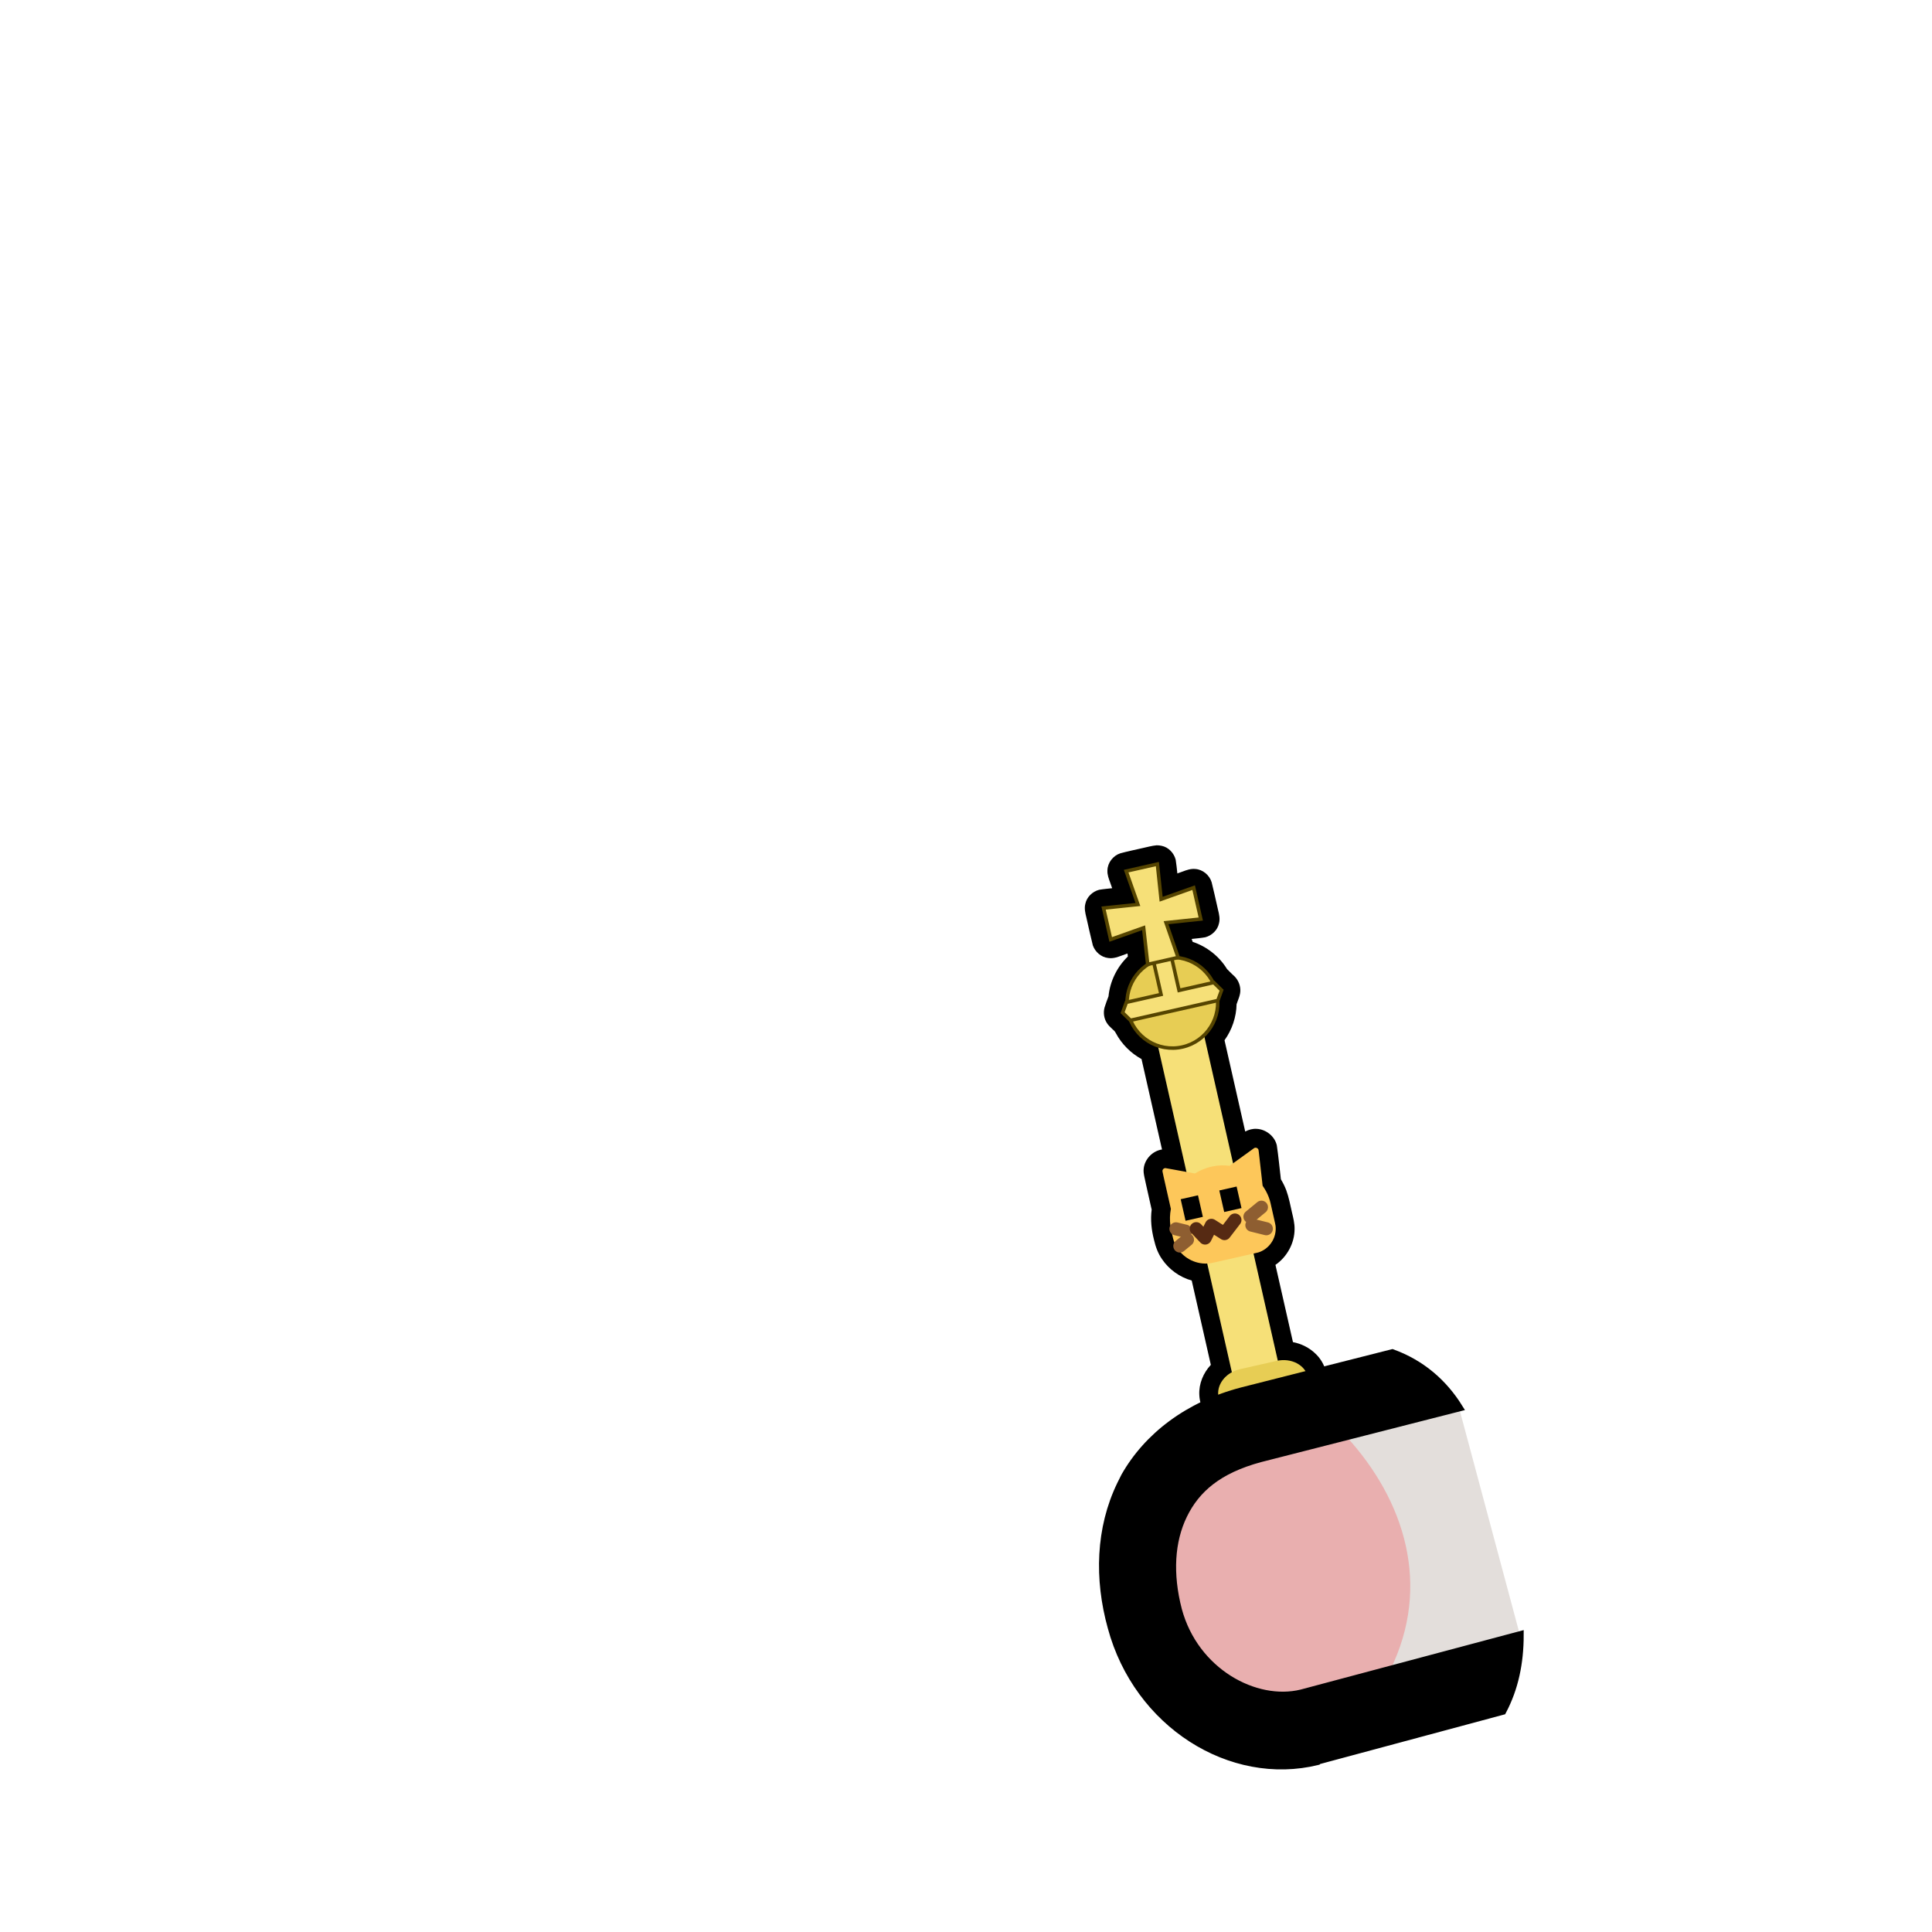
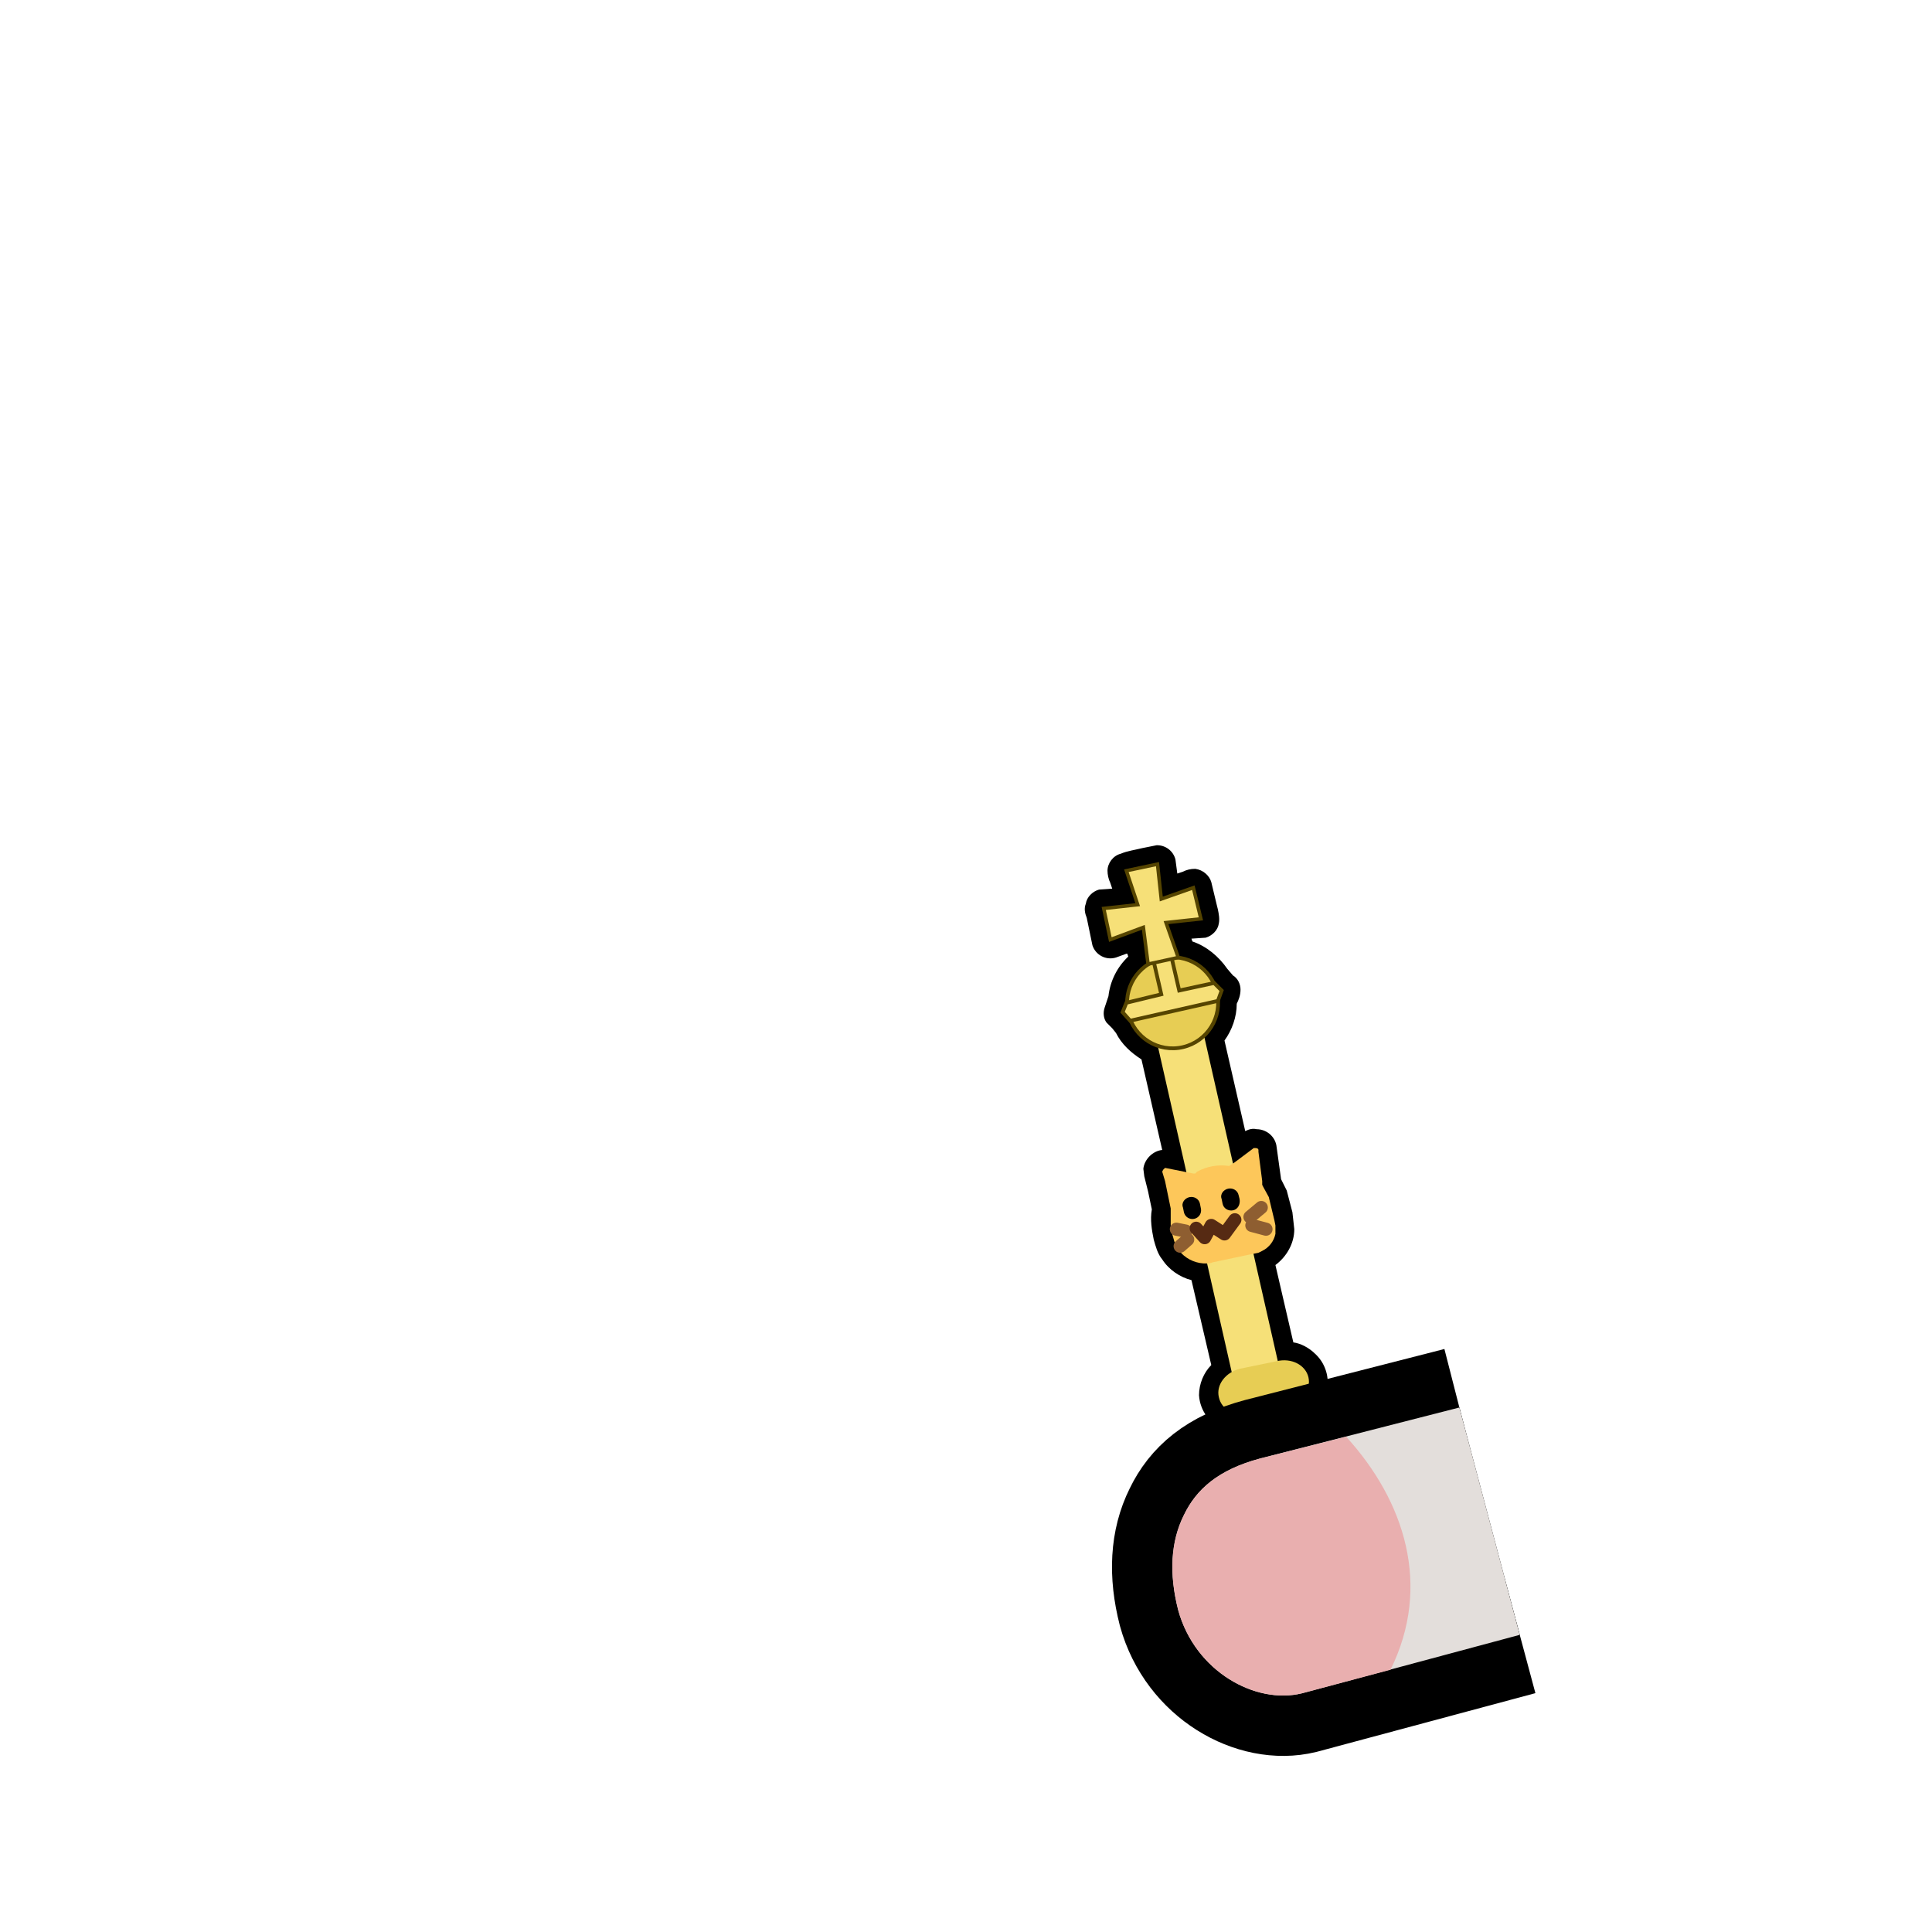
- <svg xmlns="http://www.w3.org/2000/svg" width="2048" height="2048" version="1.1" id="svg1334">
-   <defs id="defs1338" />
-   <style id="style1327">.fur{fill:#e3dedb}.paw{fill:#e9afaf}.outline{stroke:#000}</style>
-   <g id="layer1" />
-   <g id="g2084" transform="translate(-61.35181,72.24655)">
-     <path id="rect1230" style="font-variation-settings:'wght' 400;fill:#000000;fill-opacity:1;stroke:none;stroke-width:17.818;stroke-linecap:round;stroke-linejoin:round;stroke-miterlimit:4;stroke-dasharray:none;stroke-opacity:1;paint-order:markers stroke fill" d="m 1287.441,823.799 c -5.238,0.478 -10.301,1.995 -15.433,3.065 -7.68,1.784 -15.416,3.35 -23.028,5.411 -7.702,2.482 -13.591,10.025 -13.704,18.18 -0.27,4.586 1.488,8.925 3.016,13.153 0.667,1.894 1.333,3.788 2,5.682 -4.611,0.508 -9.246,0.887 -13.816,1.687 -7.049,1.84 -13.151,7.628 -14.619,14.868 -1.265,4.798 -0.078,9.76 1.078,14.451 2.276,9.892 4.396,19.823 6.887,29.664 2.471,6.89 8.809,12.489 16.19,13.302 2.664,0.439 5.57,0.166 8.234,-0.533 3.645,-0.958 7.111,-2.471 10.684,-3.656 0.515,-0.108 1.267,-0.595 1.642,-0.479 0.116,1.035 0.232,2.069 0.348,3.104 -11.493,11.085 -18.958,26.303 -20.5,42.211 -1.458,3.932 -3.01,7.838 -4.213,11.857 -1.468,5.509 -0.631,11.624 2.491,16.422 1.431,2.318 3.414,4.207 5.41,6.028 1.52,1.457 3.304,2.78 4.119,4.795 6.171,11.493 15.752,21.11 27.185,27.381 7.244,31.957 14.487,63.914 21.73,95.871 -9.978,1.448 -18.359,10.167 -19.424,20.191 -0.37,2.879 0.108,5.762 0.666,8.582 1.076,5.428 2.408,10.801 3.573,16.211 1.417,6.255 2.814,12.514 4.213,18.773 -1.422,10.701 -0.216,21.606 2.481,32.013 1.623,7.185 4.17,14.264 8.408,20.343 7.385,11.013 18.795,19.248 31.568,22.802 6.754,29.793 13.508,59.586 20.262,89.379 -7.977,8.481 -12.81,20.123 -12.218,31.837 0.573,13.661 8.445,26.742 20.195,33.718 2.456,1.532 5.064,2.817 7.759,3.87 8.832,38.931 17.634,77.868 26.527,116.783 2.247,7.376 8.878,13.454 16.644,14.314 5.033,0.722 9.935,-0.964 14.79,-2.015 14.252,-3.207 28.517,-6.372 42.725,-9.768 7.272,-2.416 13.147,-9.153 13.813,-16.89 0.608,-5.218 -1.245,-10.249 -2.263,-15.289 -4.498,-20.077 -9.084,-40.135 -13.618,-60.204 -3.224,-14.228 -6.448,-28.455 -9.672,-42.683 9.521,-7.045 16.579,-17.688 18.396,-29.48 2.055,-13.074 -2.561,-27.082 -12.262,-36.144 -6.503,-6.276 -14.922,-10.455 -23.775,-12.163 -6.186,-27.292 -12.372,-54.583 -18.559,-81.875 12.266,-8.409 20.234,-22.916 20.291,-37.838 0.111,-5.974 -1.361,-11.808 -2.719,-17.578 -1.798,-7.948 -3.301,-16.007 -6.09,-23.686 -1.539,-4.04 -3.469,-7.929 -5.715,-11.621 -1.402,-12.013 -2.55,-24.101 -4.32,-36.085 -2.289,-9.627 -11.505,-16.91 -21.317,-17.379 -4.224,-0.281 -8.463,0.847 -12.168,2.847 -7.312,-32.257 -14.624,-64.514 -21.936,-96.772 7.965,-11.085 12.525,-24.602 12.787,-38.256 1.679,-4.901 4.136,-9.757 3.972,-15.066 -0.116,-6.047 -2.998,-11.961 -7.678,-15.79 -2.138,-2.131 -4.385,-4.163 -6.436,-6.375 -8.254,-13.488 -21.427,-23.844 -36.42,-28.829 -0.355,-1.02 -0.71,-2.039 -1.064,-3.059 4.823,-0.533 9.673,-0.934 14.453,-1.778 6.97,-1.862 13.018,-7.566 14.51,-14.732 1.293,-4.767 0.15,-9.719 -1.008,-14.387 -0.279,-1.246 -0.619,-2.731 -0.921,-4.069 -1.92,-8.392 -3.744,-16.809 -5.851,-25.155 -2.288,-7.555 -9.378,-13.509 -17.313,-14.051 -4.694,-0.474 -9.253,1.107 -13.566,2.763 -1.818,0.663 -3.644,1.307 -5.467,1.955 -0.551,-4.878 -0.968,-9.78 -1.786,-14.621 -1.84,-7.053 -7.619,-13.171 -14.866,-14.641 -1.746,-0.342 -3.517,-0.603 -5.301,-0.566 z" />
-     <rect style="font-variation-settings:'wght' 400;fill:#f6e078;fill-opacity:1;stroke:none;stroke-width:16.481;stroke-linecap:round;stroke-linejoin:round;stroke-miterlimit:4;stroke-dasharray:none;stroke-opacity:1;paint-order:markers stroke fill" id="rect8934" width="560.48" height="50.208" x="-1827.772" y="1027.761" rx="0" ry="0" transform="rotate(-102.7713)" />
-     <g style="stroke-width:1.583;stroke-miterlimit:4;stroke-dasharray:none" transform="matrix(2.298623,-0.5210259,0.5210259,2.298623,326.7672,953.9392)" id="g8947">
-       <path d="m 435.034,56.829 c 0,9.369 -7.595,16.964 -16.964,16.964 -9.369,0 -16.964,-7.595 -16.964,-16.964 0,-9.369 7.595,-16.964 16.964,-16.964 9.369,0 16.964,7.595 16.964,16.964 z" style="fill:#e7cd54;fill-opacity:1;stroke:#554400;stroke-width:1.316;stroke-miterlimit:4;stroke-dasharray:none;stroke-opacity:1" transform="matrix(1.20259,0,0,1.20259,-101.7957,38.54458)" id="path8937" />
-       <path d="m 398.781,90.297 c -7.925,0 -14.311,6.348 -14.311,14.393 0,8.047 6.374,14.357 14.311,14.357 7.949,0 14.299,-6.299 14.299,-14.357 0,-8.057 -6.362,-14.393 -14.299,-14.393" style="fill:#e7cd54;fill-opacity:1;stroke-width:1.583;stroke-miterlimit:4;stroke-dasharray:none" id="path8939" />
-       <path d="m 396.953,91.715 c -5.724,0 -10.294,4.495 -10.294,10.406 0,5.913 4.546,10.376 10.294,10.376 5.736,0 10.258,-4.442 10.258,-10.376 0,-5.929 -4.534,-10.406 -10.258,-10.406" style="fill:#e7cd54;fill-opacity:1;stroke-width:1.583;stroke-miterlimit:4;stroke-dasharray:none" id="path8941" />
-       <path d="m 401.32,52.868 -2.231,3.457 2.231,3.44 h 33.51 l 2.221,-3.44 L 434.83,52.868 H 421.52 V 38.732 l -3.44,-4.363 -3.46,4.363 v 14.136 z" style="fill:#f6e078;fill-opacity:1;stroke-width:1.316;stroke-miterlimit:4;stroke-dasharray:none" transform="matrix(1.20259,0,0,1.20259,-101.7957,38.54458)" id="path8943" />
-       <path d="m 401.32,52.868 -2.231,3.457 2.231,3.44 h 33.51 l 2.221,-3.44 L 434.83,52.868 H 421.52 V 38.732 l -3.44,-0.086 -3.46,0.086 v 14.136 z" style="fill:none;stroke:#554400;stroke-width:1.316;stroke-miterlimit:4;stroke-dasharray:none" id="path8945" transform="matrix(1.20259,0,0,1.20259,-101.7957,38.54458)" />
+ <svg xmlns="http://www.w3.org/2000/svg" version="1.2" viewBox="0 0 2048 2048">
+   <style>
+     .fur{fill:#e3dedb}.paw{fill:#e9afaf}.outline{stroke:#000}
+   </style>
+   <g>
+     <path fill="#000" d="m1226 896-15 3c-8 2-16 3-23 6-8 2-14 10-14 18 0 4 1 9 3 13l2 6-14 1c-7 2-13 8-14 15-2 5-1 10 1 15l6 29a20 20 0 0 0 25 13l11-4h1l1 3a68 68 0 0 0-21 42l-4 12c-2 6-1 12 2 16l6 6 4 5c6 12 16 21 27 28l22 96c-10 1-19 10-20 20l1 8 4 16 4 19c-2 11 0 22 2 32 2 7 4 15 9 21 7 11 19 19 31 22l21 90c-8 8-13 20-13 32a42 42 0 0 0 28 37l27 117c2 7 9 13 16 14 5 1 10-1 15-2l43-9c7-3 13-10 14-17l-2-16-14-60-10-43c10-7 17-17 19-29 2-13-3-27-13-36-6-6-15-11-23-12l-19-82c12-9 20-23 20-38l-2-18-6-23-6-12-5-36c-2-10-11-17-21-17-4-1-8 0-12 2l-22-96c8-11 13-25 13-39 2-4 4-9 4-15s-3-12-8-15l-6-7c-9-13-22-24-37-29l-1-3 15-1c7-2 13-8 14-15 1-5 0-10-1-15l-1-4-6-25c-2-7-9-13-17-14-5 0-9 1-13 3l-6 2-2-15a20 20 0 0 0-20-15Z" />
+     <path fill="#f6e078" d="m1345 1628-124-547 49-11 124 547Z" />
+     <g stroke-width="4">
+       <path fill="#e7cd54" stroke="#540" d="M1290 1052a48 48 0 1 1-94 22 48 48 0 0 1 94-22Z" />
+       <path fill="#e7cd54" d="M1229 1026c-18 4-29 22-25 41 4 18 22 29 40 25s30-22 25-40c-4-19-22-30-40-26" />
+       <path fill="#e7cd54" d="M1226 1030c-14 3-22 16-19 29 3 14 16 22 29 19 14-3 22-16 19-29-3-14-16-22-29-19" />
+       <path fill="#f6e078" d="m1194 1063-4 10 8 9 93-21 4-11-8-8-37 8-9-39-12-10-7 14 9 39Z" />
+       <path fill="none" stroke="#540" d="m1194 1063-4 10 8 9 93-21 4-11-8-8-37 8-9-39-10 2-9 2 9 39Z" />
    </g>
-     <g style="stroke-width:1.705;stroke-miterlimit:4;stroke-dasharray:none" transform="matrix(2.133866,-0.4836806,0.4836806,2.133866,396.9492,957.0837)" id="g8967">
-       <path id="use8959" d="m 408.523,85.863 -1.984,-17.727 16.8,1.988 V 54.538 l -16.608,1.985 1.996,-17.017 h -15.513 l 1.984,17.017 -16.608,-1.985 v 15.586 l 16.812,-1.988 -1.984,17.727 z" style="fill:#f6e078;stroke-width:1.705;stroke-miterlimit:4;stroke-dasharray:none" />
-       <path d="m 418.11,0.8 h -6.49 l 1.65,14.15 -13.81,-1.651 v 6.775 h 18.65 z" style="fill:#fff1ae;stroke-width:1.418;stroke-miterlimit:4;stroke-dasharray:none" transform="matrix(1.20259,0,0,1.20259,-101.7957,38.54458)" id="path8961" />
-       <path d="m 422.7,24.606 13.97,1.653 v -6.185 h -18.56 v 19.273 h 6.24 z" style="fill:#e7cd54;stroke-width:1.418;stroke-miterlimit:4;stroke-dasharray:none" transform="matrix(1.20259,0,0,1.20259,-101.7957,38.54458)" id="path8963" />
-       <path id="use8965" d="m 408.523,85.863 -1.984,-17.727 16.8,1.988 V 54.538 l -16.608,1.985 1.996,-17.017 h -15.513 l 1.984,17.017 -16.608,-1.985 v 15.586 l 16.812,-1.988 -1.984,17.727 z" style="fill:#f6e078;stroke:#554400;stroke-width:1.705;stroke-miterlimit:4;stroke-dasharray:none" />
+     <g id="g8967" stroke-dasharray="none" stroke-miterlimit="4" stroke-width="3.7">
+       <path id="use8959" fill="#f6e078" stroke-dasharray="none" stroke-miterlimit="4" stroke-width="3.7" d="m1249 1015-13-37 37-4-8-33-34 12-4-37-33 7 12 36-36 4 7 33 35-13 5 39Z" />
+       <path id="path8961" fill="#fff1ae" stroke-dasharray="none" stroke-miterlimit="4" stroke-width="3.7" d="m1210 920-16 3 12 36-36 4 4 17 48-11Z" />
+       <path id="path8963" fill="#e7cd54" stroke-dasharray="none" stroke-miterlimit="4" stroke-width="3.7" d="m1236 978 37-4-4-16-47 11 11 50 16-4Z" />
+       <path id="use8965" fill="#f6e078" stroke="#540" stroke-dasharray="none" stroke-miterlimit="4" stroke-width="3.7" d="m1249 1015-13-37 37-4-8-33-34 12-4-37-33 7 12 36-36 4 7 33 35-13 5 39Z" />
    </g>
-     <g id="layer2-4" transform="matrix(3.686022,-0.8355059,0.8355059,3.686022,962.114,8.680526)">
-       <g id="g1817" transform="matrix(0.1823227,0,0,0.1823227,-17.60659,271.1417)" style="opacity:1">
-         <g id="g1731" transform="matrix(0.4,0,0,0.4,157.4919,223.2337)" style="display:inline">
-           <path id="path1745" style="display:inline;fill:#fdc75a;fill-opacity:1;stroke-width:0.265;stroke-miterlimit:4;stroke-dasharray:none" d="m 100.346,86.953 c -3.158,0.068 -6.111,1.717 -8.137,4.089 -1.55,1.605 -2.624,3.762 -2.505,6.035 -0.463,12.832 -0.275,25.674 -0.338,38.511 -0.034,36.404 -0.056,72.807 -0.069,109.211 -8.615,19.734 -13.951,40.862 -16.078,62.277 -0.831,8.722 -0.839,17.497 -0.87,26.251 0.035,8.738 -0.119,17.481 0.194,26.216 0.358,10.675 2.419,21.245 5.514,31.451 4.184,13.697 10.694,26.671 19.169,38.217 14.146,19.355 33.62,34.862 55.852,43.908 11.845,4.839 24.404,7.916 37.137,9.157 4.451,0.399 8.926,0.249 13.389,0.321 46.482,0.155 92.964,0.134 139.447,0.102 12.338,-0.028 24.677,-0.001 37.014,-0.2 5.011,-0.174 9.937,-1.244 14.805,-2.376 9.255,-2.187 18.091,-5.99 26.27,-10.813 16.119,-9.62 29.345,-24.033 37.487,-40.952 4.704,-9.737 7.794,-20.274 8.95,-31.03 0.462,-6.501 0.301,-13.027 0.389,-19.54 0.117,-23.28 0.194,-46.561 0.088,-69.841 -0.08,-7.865 -0.482,-15.739 -1.652,-23.523 -2.192,-15.699 -6.363,-31.115 -12.353,-45.79 -0.51,-1.36 -1.114,-2.778 -0.803,-4.26 0.612,-4.856 1.086,-9.731 1.653,-14.593 4.291,-38.577 8.656,-77.147 12.778,-115.743 0.216,-2.371 0.586,-4.757 0.446,-7.139 -0.62,-4.165 -3.807,-7.71 -7.679,-9.205 -2.894,-0.96 -6.158,-0.741 -8.88,0.642 -27.709,11.578 -55.272,23.513 -82.894,35.305 -7.494,3.208 -14.988,6.416 -22.482,9.624 -10.451,-3.799 -21.138,-7.028 -32.091,-9.008 -11.035,-2.071 -22.247,-3.275 -33.482,-3.293 -7.267,-0.035 -14.547,0.122 -21.783,0.819 -13.012,1.34 -25.937,3.718 -38.501,7.374 -3.148,0.908 -6.24,2.011 -9.378,2.945 -2.017,0.466 -3.807,-0.797 -5.605,-1.482 -23.298,-10.007 -46.594,-20.012 -69.919,-29.966 -10.442,-4.435 -20.885,-8.877 -31.37,-13.211 -1.187,-0.475 -2.45,-0.521 -3.711,-0.489 z" />
+     <g id="layer2-4">
+       <g id="g1817" opacity="1">
+         <g id="g1731" display="inline">
+           <path id="path1745" fill="#fdc75a" fill-opacity="1" stroke-dasharray="none" stroke-miterlimit="4" stroke-width=".1" d="m1235 1238-2 2-1 2 3 10 6 29v18l1 7 2 7a34 34 0 0 0 11 18 36 36 0 0 0 28 8l3-1 38-8 10-2 4-2a26 26 0 0 0 14-18v-9l-1-5a2323 2323 0 0 0-6-25l-6-11-1-2v-4l-4-31v-2c0-1-1-2-3-2h-2l-20 15-6 4a54 54 0 0 0-34 6l-2 2h-2a4680 4680 0 0 0-30-6Z" display="inline" />
        </g>
-         <g id="g1687" transform="matrix(0.4,0,0,0.4,157.1137,221.926)" style="display:inline">
-           <path style="opacity:1;fill:none;stroke:#8e5e31;stroke-width:50.271;stroke-linecap:round;stroke-linejoin:round;stroke-miterlimit:4;stroke-dasharray:none;stroke-opacity:1" d="M 126.303,377.914 92.306,394.903" id="path1671" />
-           <path style="opacity:1;fill:none;stroke:#8e5e31;stroke-width:50.271;stroke-linecap:round;stroke-linejoin:round;stroke-miterlimit:4;stroke-dasharray:none;stroke-opacity:1" d="m 92.306,327.149 33.997,16.988" id="path1669" />
-           <path style="opacity:1;fill:none;stroke:#8e5e31;stroke-width:50.271;stroke-linecap:round;stroke-linejoin:round;stroke-miterlimit:4;stroke-dasharray:none;stroke-opacity:1" d="M 431.406,403.728 380.199,377.986" id="path1665" />
-           <path style="opacity:1;fill:none;stroke:#8e5e31;stroke-width:50.271;stroke-linecap:round;stroke-linejoin:round;stroke-miterlimit:4;stroke-dasharray:none;stroke-opacity:1" d="M 380.199,344.461 431.406,318.719" id="path1663" />
-           <path style="opacity:1;fill:none;stroke:#562a13;stroke-width:50.271;stroke-linecap:round;stroke-linejoin:round;stroke-miterlimit:4;stroke-dasharray:none;stroke-opacity:1" d="m 168.591,343.827 25.189,42.732 34.451,-42.427 42.079,42.227 50.735,-42.131" id="path1661" />
-           <rect style="fill:#000000;stroke:none;stroke-width:55.347;stroke-linecap:round;stroke-linejoin:round;paint-order:markers fill stroke" id="rect1644" width="68.251" height="84.982" x="287.575" y="220.138" rx="34.126" ry="0" />
-           <rect style="fill:#000000;stroke:none;stroke-width:55.347;stroke-linecap:round;stroke-linejoin:round;paint-order:markers fill stroke" id="rect1642" width="68.251" height="84.982" x="135.231" y="220.138" rx="34.126" ry="0" />
+         <g id="g1687" display="inline">
+           <path id="path1671" fill="none" stroke="#8e5e31" stroke-dasharray="none" stroke-linecap="round" stroke-linejoin="round" stroke-miterlimit="4" stroke-opacity="1" stroke-width="13.9" d="m1259 1314-8 7" opacity="1" />
+           <path id="path1669" fill="none" stroke="#8e5e31" stroke-dasharray="none" stroke-linecap="round" stroke-linejoin="round" stroke-miterlimit="4" stroke-opacity="1" stroke-width="13.9" d="m1247 1303 10 2" opacity="1" />
+           <path id="path1665" fill="none" stroke="#8e5e31" stroke-dasharray="none" stroke-linecap="round" stroke-linejoin="round" stroke-miterlimit="4" stroke-opacity="1" stroke-width="13.9" d="m1342 1303-15-4" opacity="1" />
+           <path id="path1663" fill="none" stroke="#8e5e31" stroke-dasharray="none" stroke-linecap="round" stroke-linejoin="round" stroke-miterlimit="4" stroke-opacity="1" stroke-width="13.9" d="m1325 1290 12-10" opacity="1" />
+           <path id="path1661" fill="none" stroke="#562a13" stroke-dasharray="none" stroke-linecap="round" stroke-linejoin="round" stroke-miterlimit="4" stroke-opacity="1" stroke-width="13.9" d="m1268 1302 9 10 7-13 14 9 11-15" opacity="1" />
+           <path id="rect1644" stroke-linecap="round" stroke-linejoin="round" stroke-width="15.3" d="M1302 1260c5-1 10 2 11 7l1 4c1 6-2 11-7 12s-10-2-11-7l-1-5c-2-5 2-10 7-11Z" paint-order="markers fill stroke" />
+           <path id="rect1642" stroke-linecap="round" stroke-linejoin="round" stroke-width="15.3" d="M1261 1269c5-1 10 2 11 7l1 5a9 9 0 1 1-18 4l-1-5c-2-5 2-10 7-11Z" paint-order="markers fill stroke" />
        </g>
      </g>
    </g>
-     <rect style="font-variation-settings:'wght' 400;fill:#e7cd54;fill-opacity:1;stroke:none;stroke-width:17.818;stroke-linecap:round;stroke-linejoin:round;stroke-miterlimit:4;stroke-dasharray:none;stroke-opacity:1;paint-order:markers stroke fill" id="rect9167" width="97.195" height="48.598" x="1008.149" y="1649.164" rx="28.618" transform="rotate(-12.77135)" />
+     <path id="rect9167" fill="#e7cd54" stroke-linecap="round" stroke-linejoin="round" stroke-width="17.8" d="m1314 1451 39-8c16-4 31 4 34 17s-7 26-23 30l-39 9c-15 3-30-4-33-18-3-13 7-26 22-30Z" paint-order="markers stroke fill" style="font-variation-settings:'wght' 400" />
  </g>
-   <g id="left_arm" transform="rotate(-45,1758.901,1471.39)" style="opacity:1">
-     <path id="forearm" class="fur" d="M 1469.345,1552.042 1262,1432 c -43,-26 -64,-96 -30,-155 20,-34 46,-57 75,-67 29,-10 60,-8 100,15 l 187.077,111" style="opacity:1" />
-     <path id="paw" class="paw" d="m 1346,1481 -84,-49 c -43,-26 -64,-96 -30,-155 20,-34 46,-57 75,-67 29,-10 60,-8 100,15 l 81,48 c -4,92 -48,176 -142,208 z" />
-     <path id="outline" class="outline" stroke-width="8" stroke-linecap="round" d="m 1292,1137 -9,3 c -49,17 -88,54 -114,100 -53,92 -27,206 54,255 h 1 l 175.345,101.042 c 26,-8 49,-23 70,-44 0,0 -103.294,-59.855 -207.345,-120.042 -43,-26 -64,-96 -30,-155 20,-34 46,-57 75,-67 29,-10 60,-8 100,15 l 187.077,111 c 7,-30 5,-61 -9,-91 L 1444,1161 c -51,-30 -105,-37 -152,-24 z" />
+   <g id="left_arm" opacity="1">
+     <path id="outline" class="outline" stroke-width="128" d="m1611 1733-231 62c-49 12-113-23-131-88-10-39-8-73 6-101 13-27 36-48 81-60l211-54" />
+     <path id="forearm" class="fur" d="m1611 1733-231 62c-49 12-113-23-131-88-10-39-8-73 6-101 13-27 36-48 81-60l211-54" />
+     <path id="paw" class="paw" d="m1474 1770-94 25c-49 12-113-23-131-88-10-39-8-73 6-101 13-27 36-48 81-60l91-23c62 68 91 158 47 247Z" />
  </g>
</svg>
